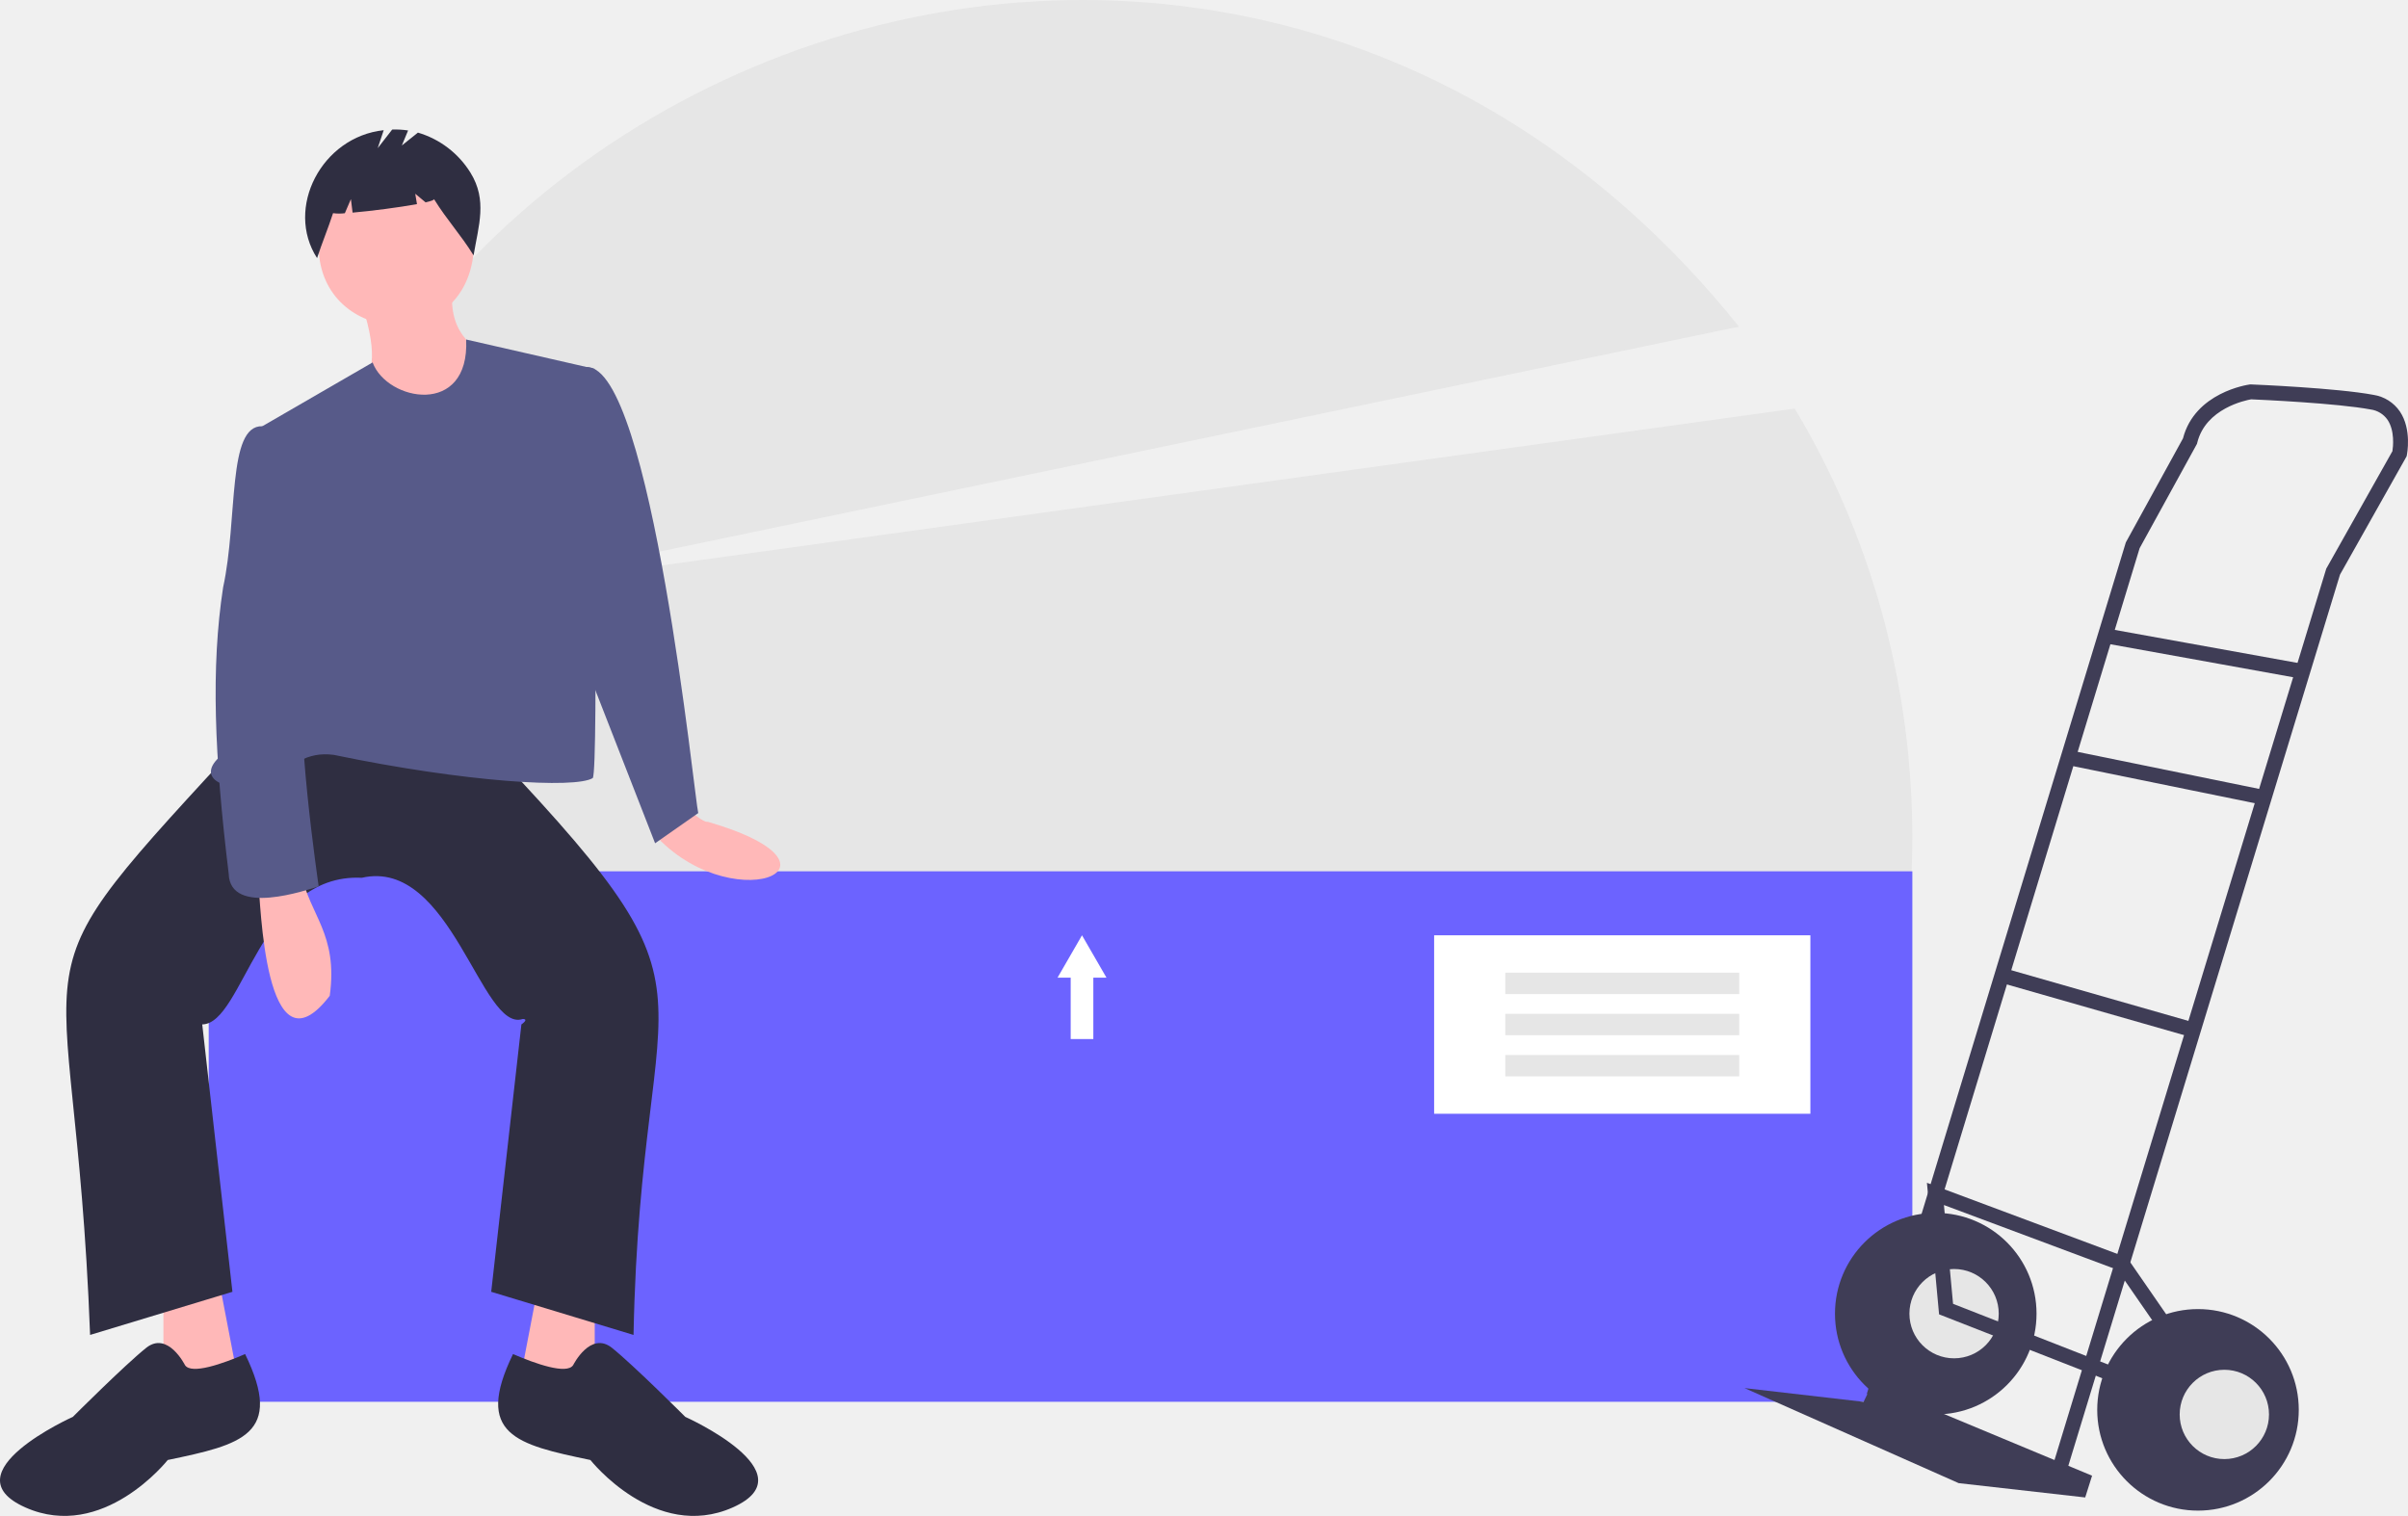
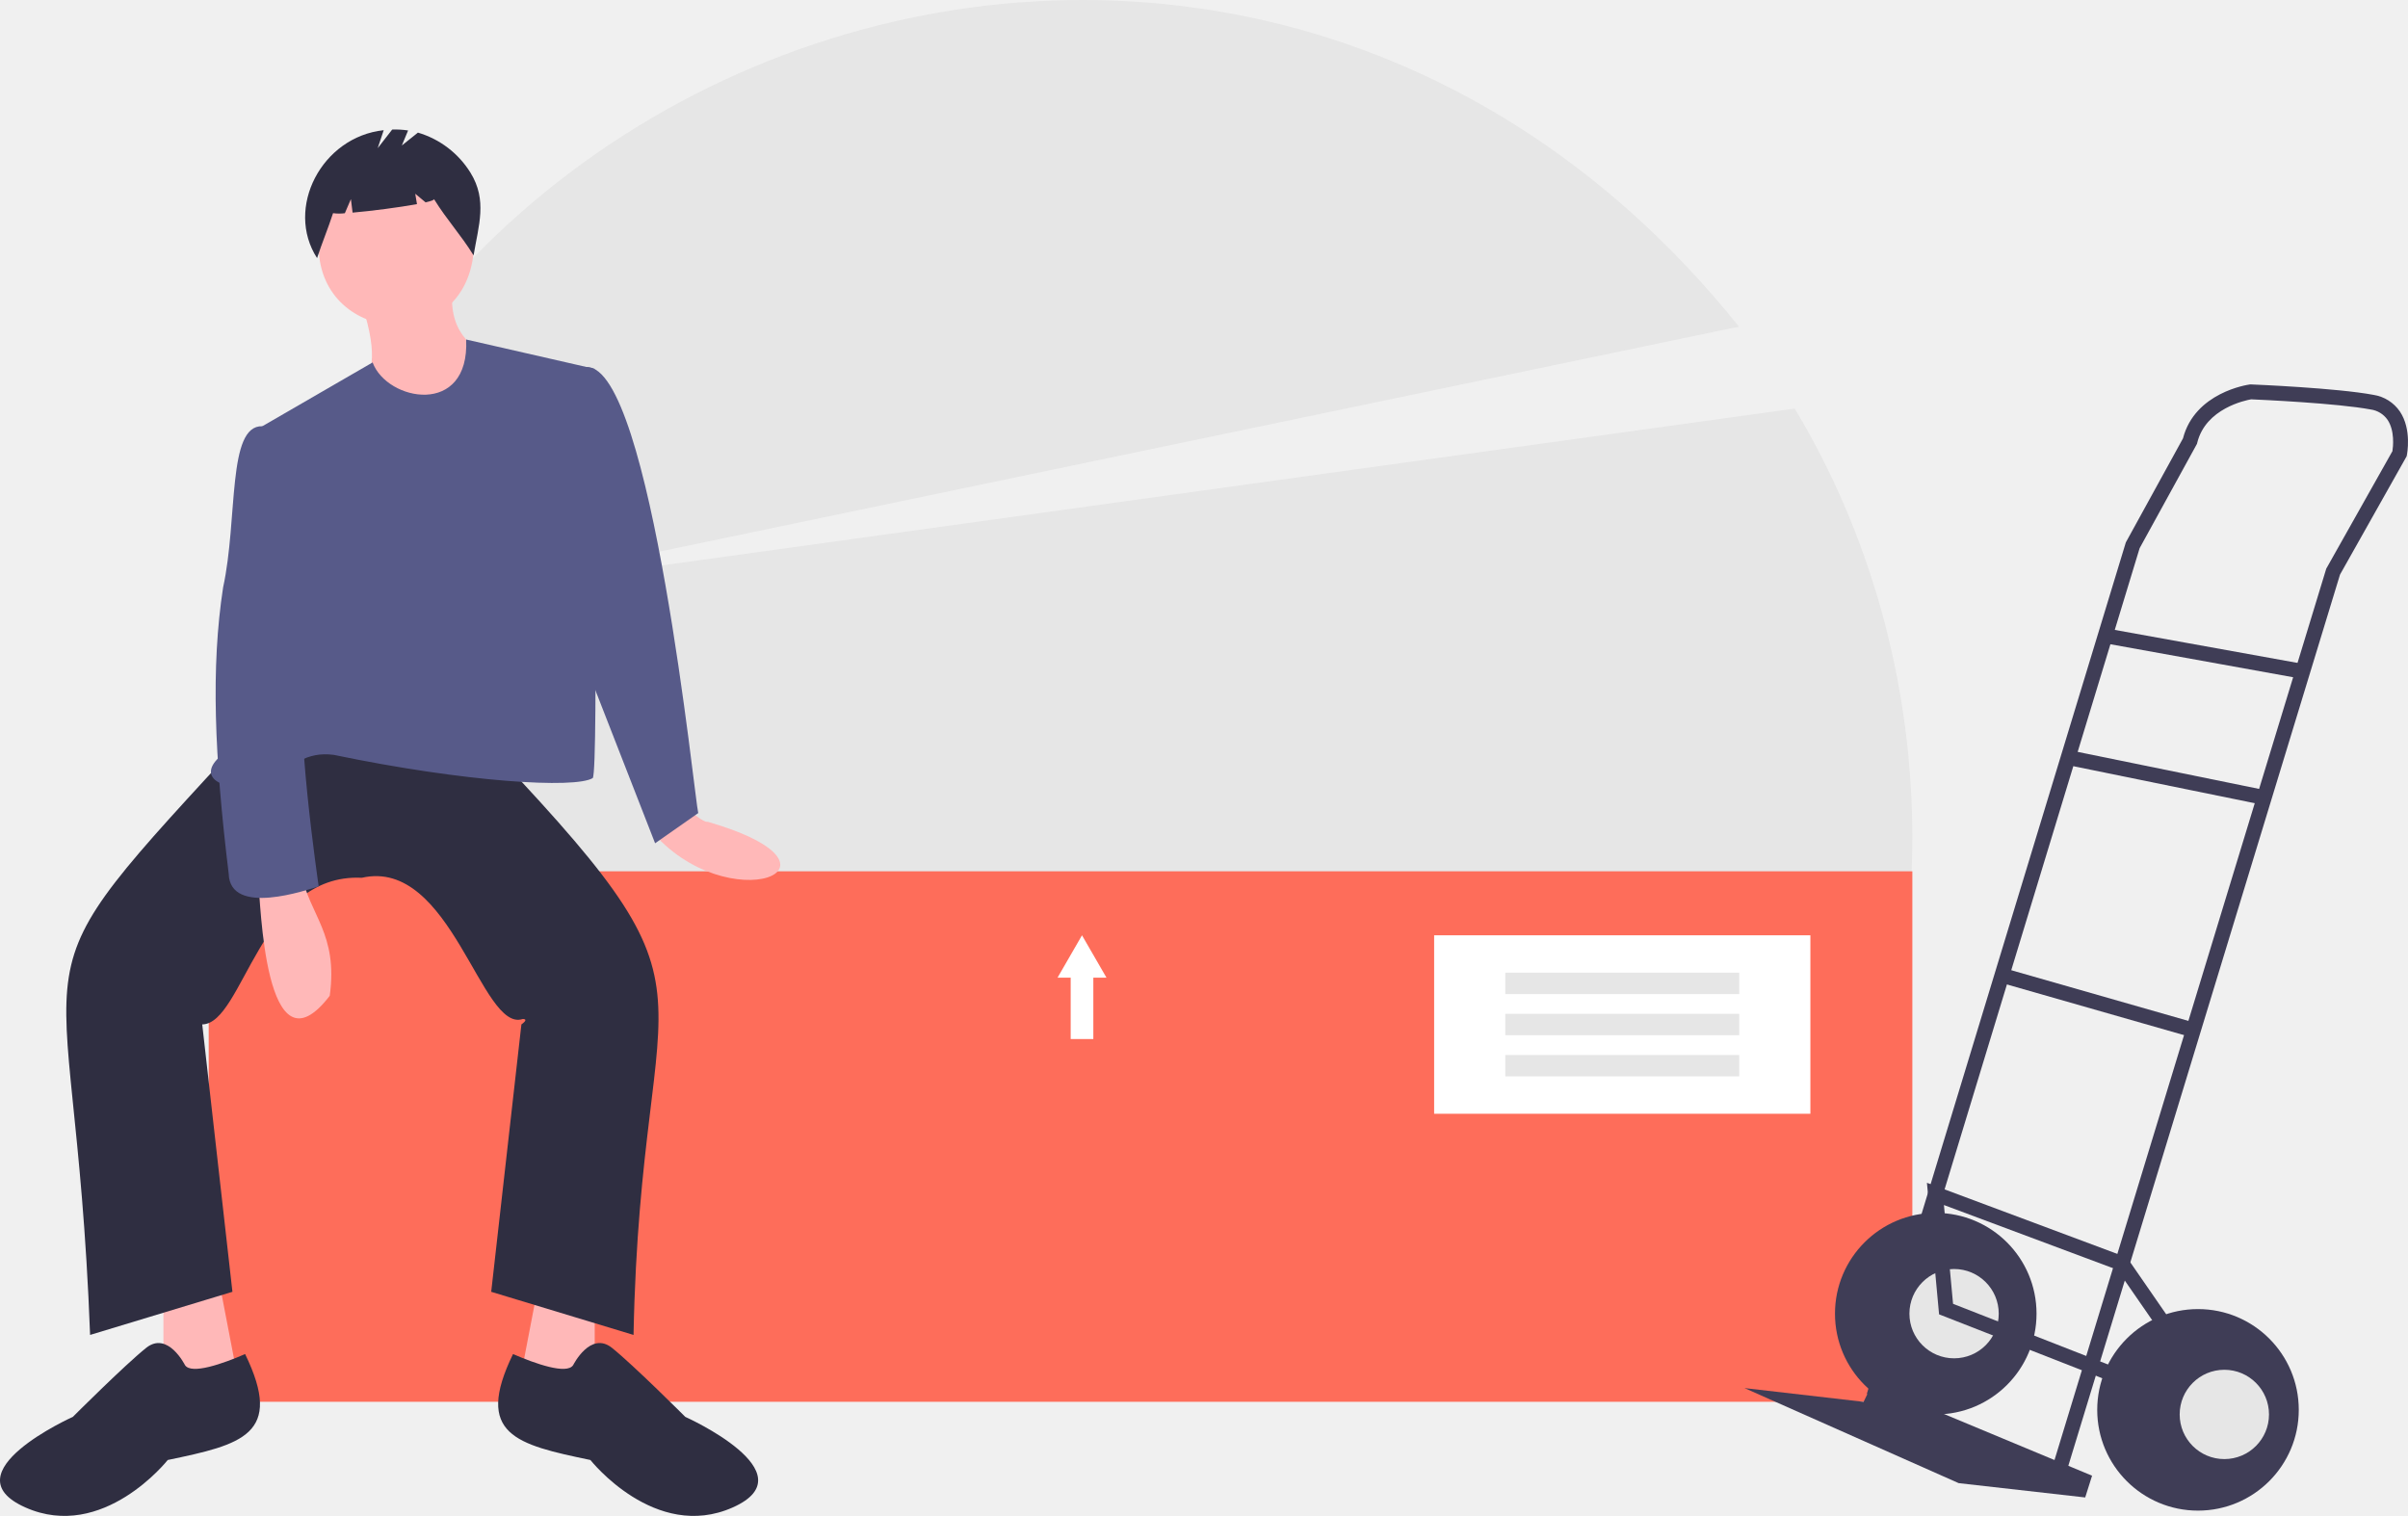
<svg xmlns="http://www.w3.org/2000/svg" id="a1b0a4cf-944a-4145-95be-ec0eea83b7fc" data-name="Layer 1" width="885.558" height="557.519" viewBox="0 0 885.558 557.519">
  <path d="M838.812,592.352C875.238,501.284,864.219,399.598,817.24,321.5L325.466,389.592l471.276-98.217c-198.623-247.685-585.213-83.398-547.948,229.321Z" transform="translate(-157.221 -171.2406)" fill="#e6e6e6" />
-   <rect x="76.753" y="320.445" width="626.526" height="195.095" fill="#6c63ff" />
+   <rect x="76.753" y="320.445" width="626.526" height="195.095" fill="#fe6d5a" />
  <path d="M408.706,467.893c5.621,4.365,7.677,5.775,8.874,5.596,58,16.89,7.154,36.683-21.026,3.085Z" transform="translate(-157.221 -171.2406)" fill="#ffb8b8" />
  <polygon points="60.099 475.093 60.099 514.747 88.649 513.161 80.719 471.921 60.099 475.093" fill="#ffb8b8" />
  <polygon points="218.713 475.093 218.713 514.747 190.162 513.161 198.093 471.921 218.713 475.093" fill="#ffb8b8" />
  <path d="M288.696,441.722l42.826-1.586c98.794,103.571,61.432,79.949,58.687,222.06L337.866,646.334l11.103-98.341c.006-.004,2.929-1.953.499-1.997-15.196,5.222-26.284-59.437-59.186-51.931-37.441-1.791-43.536,53.75-58.687,53.929L242.698,646.334,190.355,662.195c-5.861-156.166-34.583-120.888,58.687-222.06Z" transform="translate(-157.221 -171.2406)" fill="#2f2e41" />
  <path d="M225.25,673.298s-6.345-12.689-14.275-6.345-26.964,25.378-26.964,25.378-45.998,20.62-17.448,33.309,52.343-17.448,52.343-17.448c27.194-5.671,42.88-9.301,28.458-38.964C239.176,672.773,227.59,676.874,225.25,673.298Z" transform="translate(-157.221 -171.2406)" fill="#2f2e41" />
  <path d="M368.003,673.298s6.345-12.689,14.275-6.345,26.964,25.378,26.964,25.378,45.998,20.62,17.448,33.309-52.343-17.448-52.343-17.448c-27.194-5.671-42.88-9.301-28.458-38.964C354.077,672.773,365.664,676.874,368.003,673.298Z" transform="translate(-157.221 -171.2406)" fill="#2f2e41" />
  <path d="M331.522,262.488c-2.359,39.486-56.248,36.009-57.101-0C276.78,223.002,330.669,226.479,331.522,262.488Z" transform="translate(-157.221 -171.2406)" fill="#ffb8b8" />
  <path d="M290.282,283.108c13.876,41.938-18.884,19.105,26.964,52.343l17.448-34.895s-12.689-4.758-11.103-22.206Z" transform="translate(-157.221 -171.2406)" fill="#ffb8b8" />
  <path d="M375.934,306.9,328.652,296.107c1.33,28.51-29.095,22.772-34.404,8.431l-45.205,26.154c18.974,70.667,14.165,73.583-11.103,118.961-9.643,8.806,4.778,13.853,17.334,9.034,9.576-5.91,14.439-11.162,24.7-9.826,48.485,10.096,88.848,12.479,95.236,8.534C377.495,454.123,375.143,307.468,375.934,306.9Z" transform="translate(-157.221 -171.2406)" fill="#575a89" />
  <path d="M363.245,310.072c1.586,0,9.757-3.842,9.757-3.842,23.771-.401,39.723,159.497,41,164.042l-15.861,11.103-25.378-65.032Z" transform="translate(-157.221 -171.2406)" fill="#575a89" />
  <path d="M252.215,495.651c.811,5.986,2.191,73.211,26.273,41.809,3.159-22.91-7.582-29.749-10.411-44.981Z" transform="translate(-157.221 -171.2406)" fill="#ffb8b8" />
  <path d="M258.559,330.692l-4.86-2.694c-13.029-.428-8.923,34.061-14.435,59.319-4.503,29.425-3.221,61.87,2.062,105.247.462,15.918,28.973,5.89,33.094,4.673,0,0-9.517-65.032-4.758-76.135S258.559,330.692,258.559,330.692Z" transform="translate(-157.221 -171.2406)" fill="#575a89" />
  <path d="M330.274,234.81a34.029,34.029,0,0,0-19.357-14.798l-5.918,4.735,2.301-5.522a31.326,31.326,0,0,0-5.849-.338l-5.325,6.846,2.204-6.612c-22.849,2.453-36.368,28.683-24.506,47.041,1.83-5.623,4.051-10.9,5.881-16.523a16.644,16.644,0,0,0,4.336.021l2.226-5.195.622,4.975c6.9-.601,17.135-1.921,23.676-3.13l-.636-3.816,3.806,3.171c2.004-.461,3.194-.88,3.096-1.2,4.865,7.843,9.686,12.853,14.551,20.696C333.227,254.098,336.488,244.902,330.274,234.81Z" transform="translate(-157.221 -171.2406)" fill="#2f2e41" />
  <rect x="527.412" y="343.979" width="138.367" height="65.636" fill="#fff" />
  <rect x="553.578" y="357.727" width="86.036" height="7.87" fill="#e6e6e6" />
  <rect x="553.578" y="372.862" width="86.036" height="7.87" fill="#e6e6e6" />
  <rect x="553.578" y="387.997" width="86.036" height="7.87" fill="#e6e6e6" />
  <polygon points="406.916 359.57 402.415 351.775 397.915 343.979 393.414 351.775 388.913 359.57 393.749 359.57 393.749 382.144 402.08 382.144 402.08 359.57 406.916 359.57" fill="#fff" />
  <circle cx="711.888" cy="483.133" r="37.06" fill="#3f3d56" />
  <circle cx="718.626" cy="483.133" r="16.424" fill="#e6e6e6" />
  <polygon points="688.515 509.033 769.374 542.724 766.847 550.726 720.311 545.461 641.558 510.507 685.356 515.561 688.515 509.033" fill="#3f3d56" />
  <path d="M917.211,712.447l100.565-329.887,24.49-43.491.086-.42c.079-.384,1.877-9.474-2.546-16.057a14.419,14.419,0,0,0-9.738-6.134c-13.516-2.534-43.754-3.783-45.034-3.835l-.241-.01-.239.033c-.826.113-20.151,2.937-24.519,19.812l-21.024,38.264-.083.272L843.749,683.899l5.238,1.593,95.094-312.633,21.095-38.393.086-.353c3.089-12.698,17.857-15.669,19.821-16.009,3.089.132,31.509,1.396,43.976,3.734a9.029,9.029,0,0,1,6.191,3.789c2.726,4.036,2.044,9.979,1.803,11.541l-24.34,43.225-.087.285L911.974,710.85Z" transform="translate(-157.221 -171.2406)" fill="#3f3d56" />
  <rect x="965.006" y="374.708" width="5.475" height="73.805" transform="translate(233.4631 1119.547) rotate(-79.76214)" fill="#3f3d56" />
  <rect x="951.121" y="420.405" width="5.475" height="73.599" transform="translate(157.9235 1129.128) rotate(-78.46469)" fill="#3f3d56" />
  <rect x="925.909" y="503.385" width="5.475" height="73.23" transform="translate(-3.20879 1113.022) rotate(-74.03214)" fill="#3f3d56" />
  <polygon points="784.589 511.372 786.585 506.273 718.249 479.515 714.893 443.181 778.675 467.004 799.338 496.902 803.843 493.79 782.201 462.476 708.64 435 713.108 483.382 784.589 511.372" fill="#3f3d56" />
  <circle cx="808.329" cy="518.509" r="37.06" fill="#3f3d56" />
  <circle cx="818.015" cy="520.193" r="16.424" fill="#e6e6e6" />
</svg>
